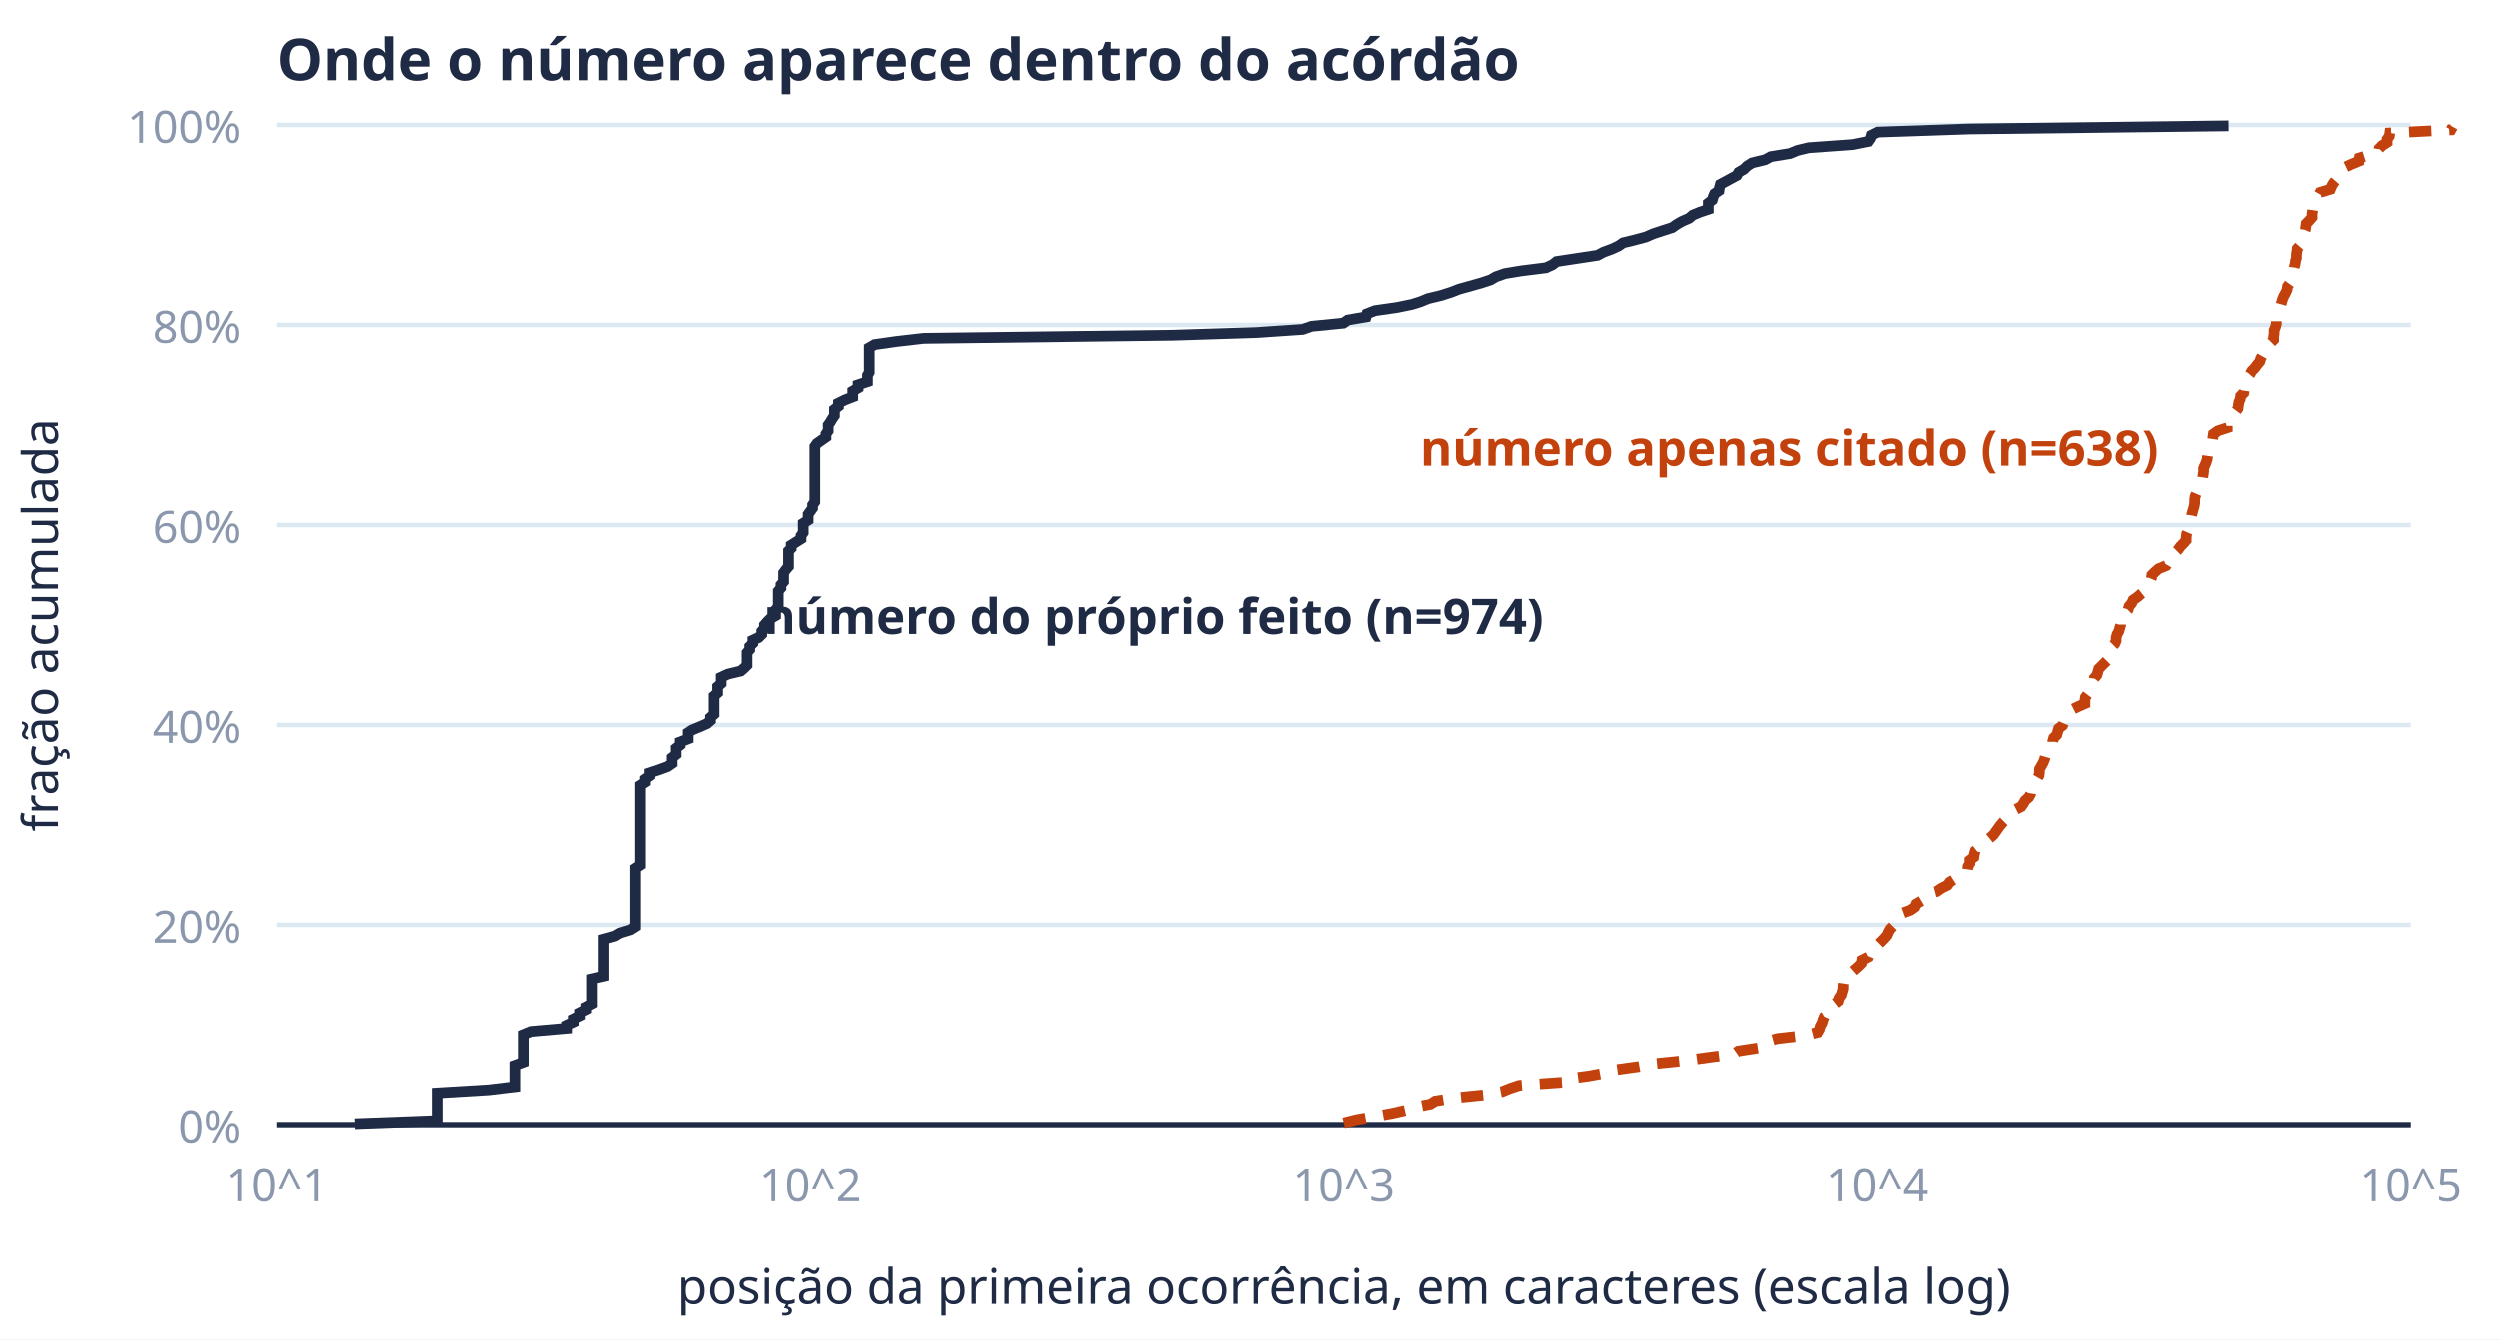
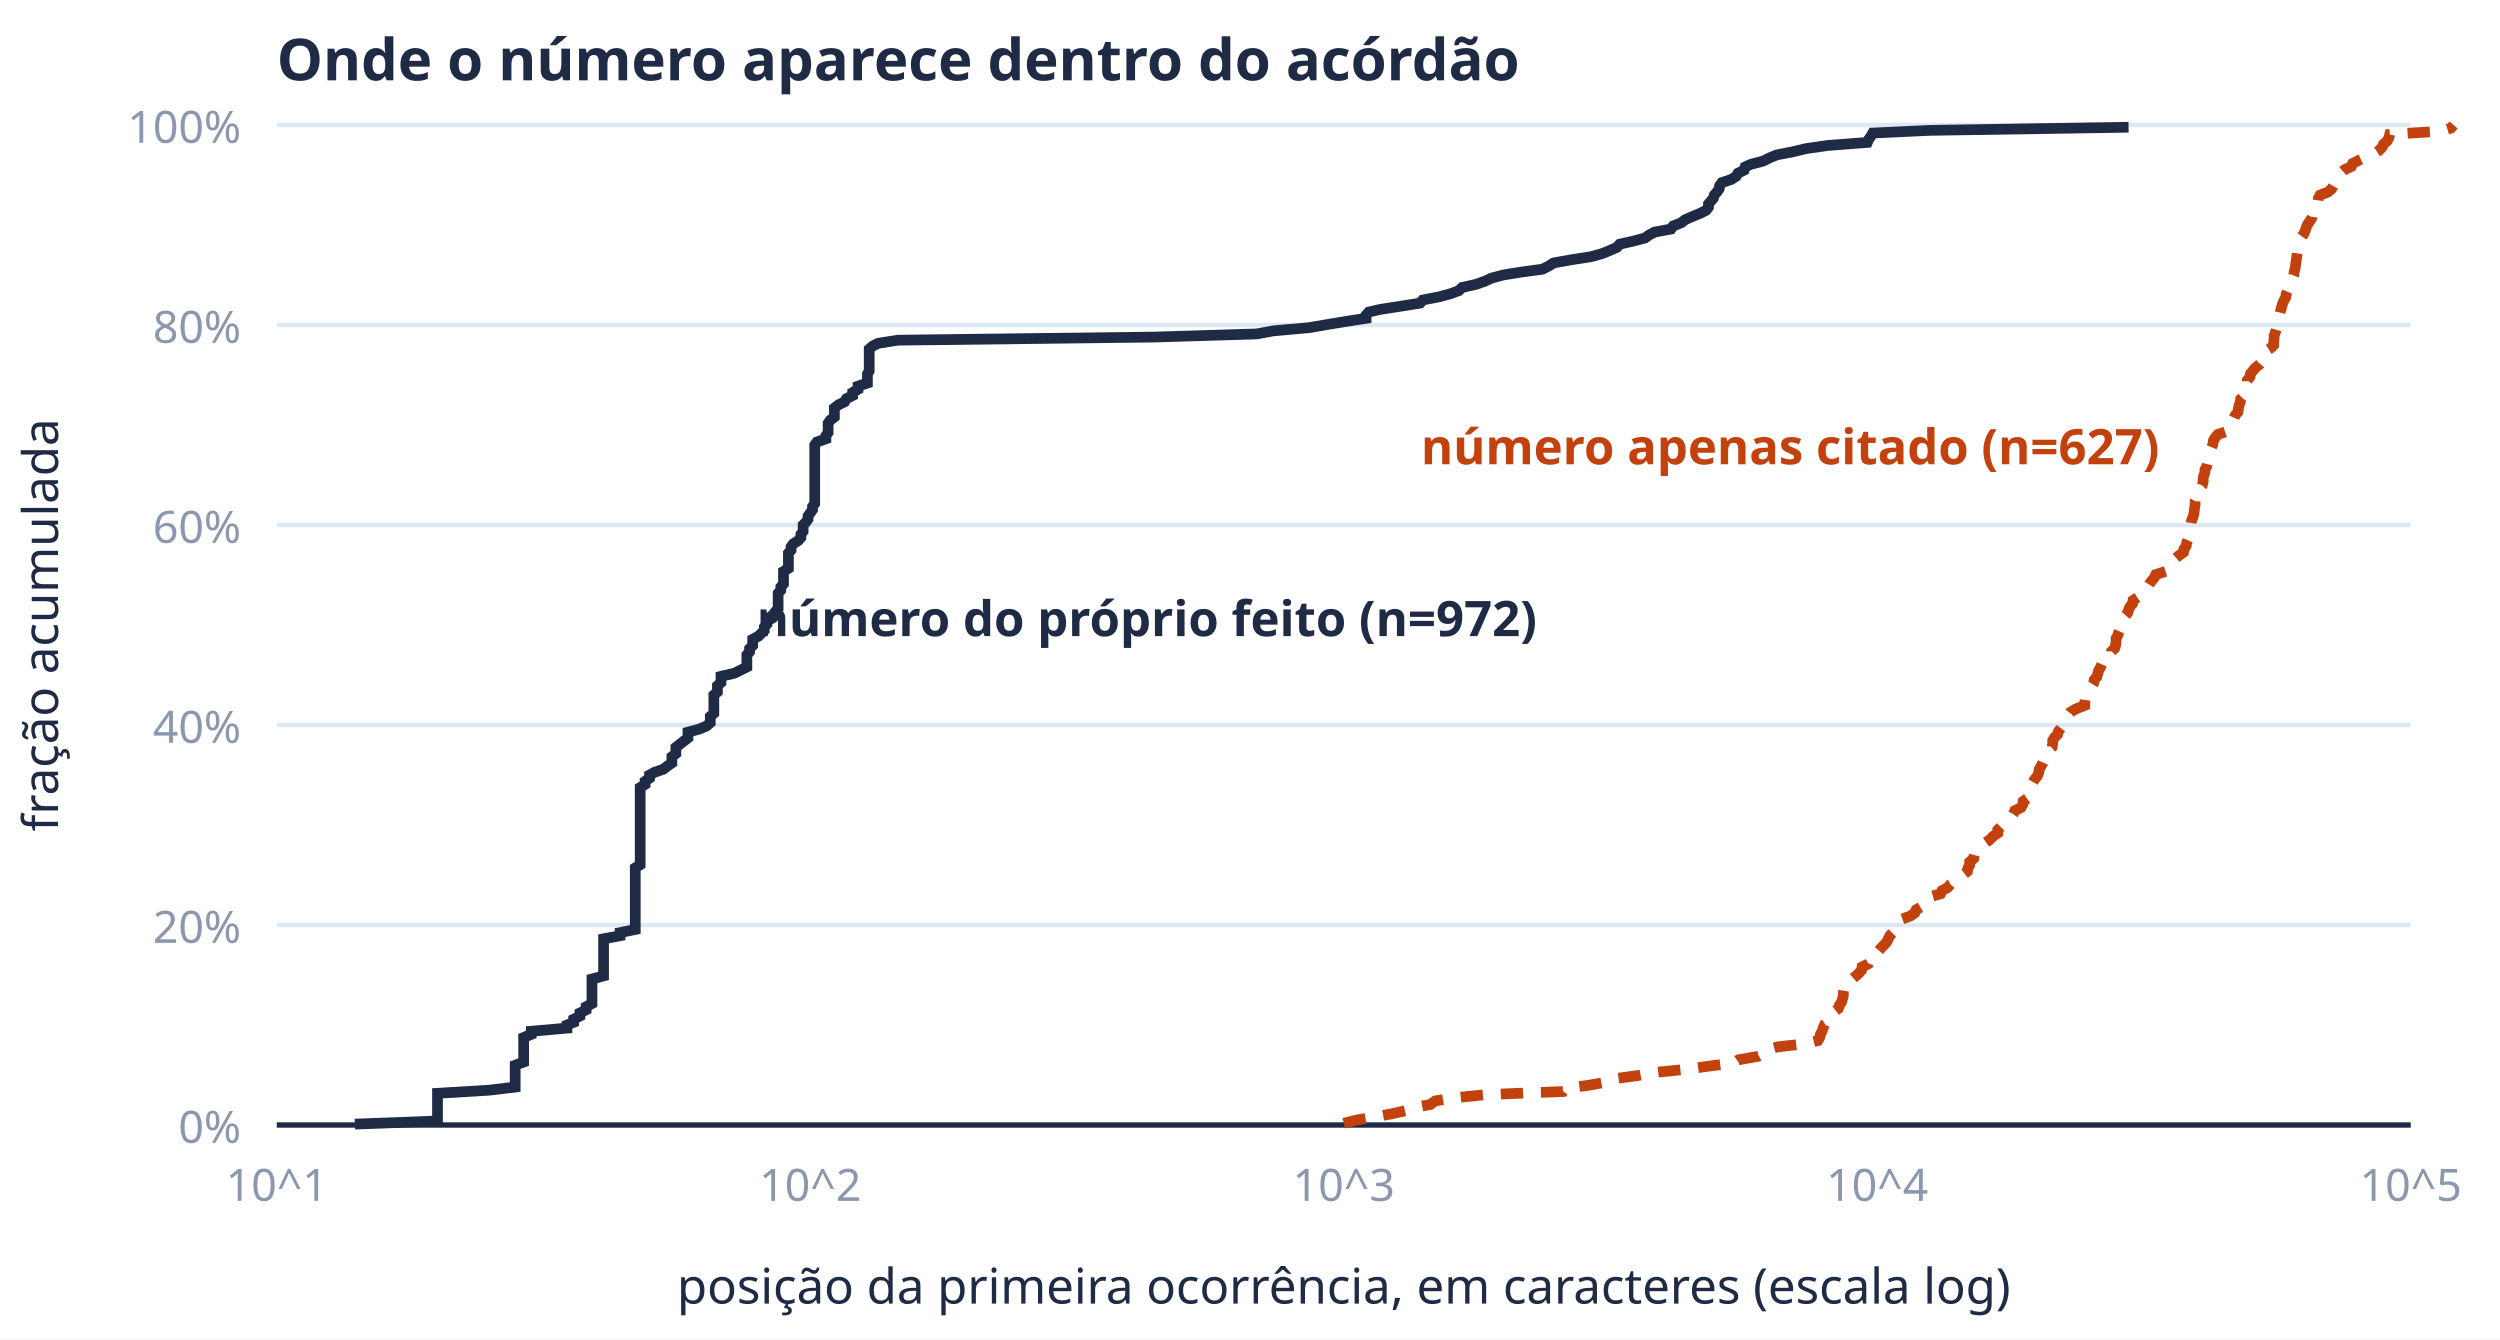
<svg xmlns="http://www.w3.org/2000/svg" width="560" height="300" viewBox="0 0 560 300">
  <rect width="560" height="300" fill="white" />
  <text x="62" y="18" font-size="13" font-weight="600" fill="#1F2A44" font-family="sans-serif">Onde o número aparece dentro do acórdão</text>
  <text x="301" y="292" font-size="11" fill="#1F2A44" text-anchor="middle" font-family="sans-serif">posição da primeira ocorrência, em caracteres (escala log)</text>
  <text x="13" y="140" font-size="11" fill="#1F2A44" text-anchor="middle" font-family="sans-serif" transform="rotate(-90 13 140)">fração acumulada</text>
  <line x1="62" y1="252.0" x2="540" y2="252.0" stroke="#DCE8F2" />
  <text x="54" y="256.0" font-size="10" fill="#8A97AD" text-anchor="end" font-family="sans-serif">0%</text>
  <line x1="62" y1="207.2" x2="540" y2="207.2" stroke="#DCE8F2" />
  <text x="54" y="211.2" font-size="10" fill="#8A97AD" text-anchor="end" font-family="sans-serif">20%</text>
  <line x1="62" y1="162.4" x2="540" y2="162.4" stroke="#DCE8F2" />
  <text x="54" y="166.4" font-size="10" fill="#8A97AD" text-anchor="end" font-family="sans-serif">40%</text>
  <line x1="62" y1="117.6" x2="540" y2="117.6" stroke="#DCE8F2" />
  <text x="54" y="121.6" font-size="10" fill="#8A97AD" text-anchor="end" font-family="sans-serif">60%</text>
  <line x1="62" y1="72.8" x2="540" y2="72.8" stroke="#DCE8F2" />
  <text x="54" y="76.8" font-size="10" fill="#8A97AD" text-anchor="end" font-family="sans-serif">80%</text>
  <line x1="62" y1="28.0" x2="540" y2="28.0" stroke="#DCE8F2" />
  <text x="54" y="32.0" font-size="10" fill="#8A97AD" text-anchor="end" font-family="sans-serif">100%</text>
  <text x="62.0" y="269" font-size="10" fill="#8A97AD" text-anchor="middle" font-family="sans-serif">10^1</text>
  <text x="181.5" y="269" font-size="10" fill="#8A97AD" text-anchor="middle" font-family="sans-serif">10^2</text>
  <text x="301.0" y="269" font-size="10" fill="#8A97AD" text-anchor="middle" font-family="sans-serif">10^3</text>
  <text x="420.5" y="269" font-size="10" fill="#8A97AD" text-anchor="middle" font-family="sans-serif">10^4</text>
  <text x="540.0" y="269" font-size="10" fill="#8A97AD" text-anchor="middle" font-family="sans-serif">10^5</text>
  <line x1="62" y1="252" x2="540" y2="252" stroke="#1F2A44" stroke-width="1.2" />
-   <path d="M 79.5 251.8 L 98.0 251.1 L 98.0 250.4 L 98.0 249.7 L 98.0 249.0 L 98.0 248.3 L 98.0 247.6 L 98.0 246.9 L 98.0 246.3 L 98.0 245.6 L 98.0 244.9 L 109.6 244.2 L 115.4 243.5 L 115.4 242.8 L 115.4 242.1 L 115.4 241.4 L 115.4 240.7 L 115.4 240.0 L 115.4 239.4 L 115.4 238.7 L 117.3 238.0 L 117.3 237.3 L 117.3 236.6 L 117.3 235.9 L 117.3 235.2 L 117.3 234.5 L 117.3 233.8 L 117.3 233.1 L 117.3 232.5 L 117.3 231.8 L 119.0 231.1 L 127.0 230.4 L 127.0 229.7 L 128.5 229.0 L 128.5 228.3 L 129.9 227.6 L 129.9 226.9 L 131.3 226.2 L 131.3 225.6 L 132.6 224.9 L 132.6 224.2 L 132.6 223.5 L 132.6 222.8 L 132.6 222.1 L 132.6 221.4 L 132.6 220.7 L 132.6 220.0 L 132.6 219.3 L 135.2 218.7 L 135.2 218.0 L 135.2 217.3 L 135.2 216.6 L 135.2 215.9 L 135.2 215.2 L 135.2 214.5 L 135.2 213.8 L 135.2 213.1 L 135.2 212.4 L 135.2 211.8 L 135.2 211.1 L 135.2 210.4 L 137.7 209.7 L 138.9 209.0 L 141.2 208.3 L 142.3 207.6 L 142.3 206.9 L 142.3 206.2 L 142.3 205.5 L 142.3 204.9 L 142.3 204.2 L 142.3 203.5 L 142.3 202.8 L 142.3 202.1 L 142.3 201.4 L 142.3 200.7 L 142.3 200.0 L 142.3 199.3 L 142.3 198.6 L 142.3 198.0 L 142.3 197.3 L 142.3 196.6 L 142.3 195.9 L 142.3 195.2 L 142.3 194.5 L 143.4 193.8 L 143.4 193.1 L 143.4 192.4 L 143.4 191.7 L 143.4 191.1 L 143.4 190.4 L 143.4 189.7 L 143.4 189.0 L 143.4 188.3 L 143.4 187.6 L 143.4 186.9 L 143.4 186.2 L 143.4 185.5 L 143.4 184.8 L 143.4 184.2 L 143.4 183.5 L 143.4 182.8 L 143.4 182.1 L 143.4 181.4 L 143.4 180.7 L 143.4 180.0 L 143.4 179.3 L 143.4 178.6 L 143.4 177.9 L 143.4 177.3 L 143.4 176.6 L 143.4 175.9 L 144.5 175.2 L 144.5 174.5 L 145.5 173.8 L 145.5 173.1 L 147.6 172.4 L 149.5 171.7 L 150.5 171.0 L 150.5 170.4 L 150.5 169.7 L 151.4 169.0 L 151.4 168.3 L 151.4 167.6 L 152.3 166.9 L 152.3 166.2 L 154.1 165.5 L 154.1 164.8 L 154.1 164.1 L 155.0 163.5 L 156.7 162.8 L 158.3 162.1 L 159.1 161.4 L 159.1 160.7 L 159.9 160.0 L 159.9 159.3 L 159.9 158.6 L 159.9 157.9 L 159.9 157.2 L 159.9 156.6 L 159.9 155.9 L 160.7 155.2 L 160.7 154.5 L 160.7 153.8 L 161.5 153.1 L 161.5 152.4 L 161.5 151.7 L 163.0 151.0 L 165.9 150.3 L 166.6 149.7 L 167.3 149.0 L 167.3 148.3 L 167.3 147.6 L 167.3 146.9 L 167.3 146.2 L 167.9 145.5 L 167.9 144.8 L 168.6 144.1 L 168.6 143.4 L 169.9 142.8 L 170.6 142.1 L 170.6 141.4 L 171.2 140.7 L 171.2 140.0 L 171.8 139.3 L 172.5 138.6 L 173.7 137.9 L 173.7 137.2 L 173.7 136.6 L 174.3 135.9 L 174.3 135.2 L 174.3 134.5 L 174.3 133.8 L 174.3 133.1 L 174.3 132.4 L 174.9 131.7 L 174.9 131.0 L 175.5 130.3 L 175.5 129.7 L 175.5 129.0 L 175.5 128.3 L 176.0 127.6 L 176.6 126.9 L 176.6 126.2 L 176.6 125.5 L 176.6 124.8 L 176.6 124.1 L 176.6 123.4 L 177.2 122.8 L 177.2 122.1 L 178.3 121.4 L 179.4 120.7 L 179.4 120.0 L 179.9 119.3 L 179.9 118.6 L 179.9 117.9 L 179.9 117.2 L 181.0 116.5 L 181.0 115.9 L 181.0 115.2 L 181.5 114.5 L 182.0 113.8 L 182.0 113.1 L 182.5 112.4 L 182.5 111.7 L 182.5 111.0 L 182.5 110.3 L 182.5 109.6 L 182.5 109.0 L 182.5 108.3 L 182.5 107.6 L 182.5 106.9 L 182.5 106.2 L 182.5 105.5 L 182.5 104.8 L 182.5 104.1 L 182.5 103.4 L 182.5 102.7 L 182.5 102.1 L 182.5 101.4 L 182.5 100.7 L 182.5 100.0 L 183.0 99.3 L 184.0 98.6 L 185.0 97.9 L 185.0 97.2 L 185.5 96.5 L 185.5 95.8 L 185.5 95.2 L 186.0 94.5 L 186.4 93.8 L 186.9 93.1 L 186.9 92.4 L 186.9 91.7 L 187.8 91.0 L 187.8 90.3 L 189.2 89.6 L 191.0 88.9 L 191.0 88.3 L 191.0 87.6 L 192.2 86.9 L 192.2 86.2 L 194.3 85.5 L 194.3 84.8 L 194.3 84.1 L 194.7 83.4 L 194.7 82.7 L 194.7 82.0 L 194.7 81.4 L 194.7 80.7 L 194.7 80.0 L 194.7 79.3 L 194.7 78.6 L 194.7 77.9 L 195.9 77.2 L 200.8 76.5 L 206.9 75.8 L 262.8 75.1 L 281.5 74.5 L 291.8 73.8 L 293.8 73.1 L 300.9 72.4 L 301.9 71.7 L 306.0 71.0 L 306.2 70.3 L 308.0 69.6 L 312.9 68.9 L 316.3 68.2 L 318.2 67.6 L 319.9 66.9 L 322.8 66.2 L 325.0 65.5 L 326.8 64.8 L 329.3 64.1 L 331.8 63.4 L 333.9 62.7 L 335.1 62.0 L 337.1 61.3 L 340.7 60.7 L 346.3 60.0 L 347.8 59.3 L 348.7 58.6 L 353.3 57.9 L 357.9 57.2 L 359.2 56.5 L 361.1 55.8 L 362.6 55.1 L 363.6 54.4 L 366.1 53.8 L 368.7 53.1 L 370.3 52.4 L 372.4 51.7 L 374.6 51.0 L 375.6 50.3 L 376.8 49.6 L 378.4 48.9 L 379.2 48.2 L 380.9 47.5 L 382.7 46.9 L 382.7 46.2 L 382.7 45.5 L 383.6 44.8 L 383.8 44.1 L 384.1 43.4 L 385.1 42.7 L 385.2 42.0 L 385.4 41.3 L 386.7 40.6 L 387.8 40.0 L 389.1 39.3 L 389.5 38.6 L 390.7 37.9 L 391.4 37.2 L 392.5 36.5 L 395.4 35.8 L 396.7 35.1 L 401.0 34.4 L 402.7 33.7 L 405.2 33.1 L 415.0 32.4 L 418.5 31.7 L 419.0 31.0 L 419.2 30.3 L 420.6 29.6 L 441.1 28.9 L 499.2 28.2" fill="none" stroke="#1F2A44" stroke-width="2.4" />
-   <text x="171.0" y="142.0" font-size="11" font-weight="600" fill="#1F2A44" text-anchor="start" font-family="sans-serif">número do próprio feito (n=974)</text>
-   <path d="M 301.0 251.6 L 303.8 250.9 L 307.8 250.2 L 311.7 249.5 L 314.8 248.8 L 316.8 248.1 L 320.4 247.4 L 321.5 246.7 L 325.9 246.0 L 332.8 245.3 L 336.5 244.6 L 338.2 243.9 L 340.3 243.2 L 350.1 242.5 L 350.6 241.8 L 355.9 241.1 L 359.7 240.4 L 361.9 239.7 L 367.0 239.0 L 371.0 238.3 L 377.9 237.6 L 382.9 236.9 L 388.4 236.2 L 389.4 235.5 L 393.9 234.8 L 395.2 234.1 L 395.7 233.4 L 398.2 232.7 L 404.4 232.0 L 407.2 231.3 L 407.6 230.6 L 407.8 229.9 L 408.2 229.2 L 408.4 228.5 L 408.7 227.8 L 409.8 227.1 L 410.2 226.4 L 410.5 225.7 L 410.9 225.0 L 411.8 224.3 L 412.0 223.6 L 412.5 222.9 L 412.7 222.2 L 412.9 221.5 L 412.9 220.8 L 413.0 220.1 L 413.0 219.3 L 414.5 218.6 L 414.7 217.9 L 415.5 217.2 L 416.3 216.5 L 417.0 215.8 L 417.1 215.1 L 418.5 214.4 L 418.8 213.7 L 418.9 213.0 L 420.4 212.3 L 420.7 211.6 L 421.4 210.9 L 422.1 210.2 L 422.7 209.5 L 423.0 208.8 L 423.4 208.1 L 424.1 207.4 L 424.5 206.7 L 424.9 206.0 L 425.8 205.3 L 426.0 204.6 L 427.9 203.9 L 428.9 203.2 L 429.2 202.5 L 430.4 201.8 L 430.7 201.1 L 431.1 200.4 L 433.8 199.7 L 434.8 199.0 L 436.2 198.3 L 436.7 197.6 L 437.8 196.9 L 438.8 196.2 L 439.8 195.5 L 440.7 194.8 L 440.8 194.1 L 441.2 193.4 L 441.2 192.7 L 442.1 192.0 L 442.2 191.3 L 442.4 190.6 L 443.3 189.9 L 444.1 189.2 L 444.7 188.5 L 445.7 187.7 L 446.5 187.0 L 447.0 186.3 L 447.5 185.6 L 448.0 184.9 L 448.6 184.2 L 449.3 183.5 L 450.5 182.8 L 451.0 182.1 L 451.3 181.4 L 452.7 180.7 L 453.2 180.0 L 453.6 179.3 L 454.4 178.6 L 454.8 177.9 L 454.9 177.2 L 455.0 176.5 L 455.3 175.8 L 455.7 175.1 L 456.3 174.4 L 456.7 173.7 L 456.8 173.0 L 456.8 172.3 L 457.2 171.6 L 457.6 170.9 L 457.9 170.2 L 458.1 169.5 L 458.3 168.8 L 458.8 168.1 L 459.7 167.4 L 459.8 166.7 L 459.8 166.0 L 460.0 165.3 L 460.7 164.6 L 460.9 163.9 L 461.1 163.2 L 462.0 162.5 L 462.3 161.8 L 462.8 161.1 L 463.1 160.4 L 463.5 159.7 L 464.0 159.0 L 465.4 158.3 L 467.0 157.6 L 467.0 156.9 L 467.1 156.2 L 467.7 155.4 L 467.9 154.7 L 468.4 154.0 L 468.5 153.3 L 469.0 152.6 L 469.1 151.9 L 469.7 151.2 L 469.9 150.5 L 470.1 149.8 L 470.8 149.1 L 471.5 148.4 L 472.2 147.7 L 472.3 147.0 L 472.8 146.3 L 473.0 145.6 L 473.0 144.9 L 473.7 144.2 L 474.0 143.5 L 474.0 142.8 L 474.2 142.1 L 474.6 141.4 L 474.8 140.7 L 475.0 140.0 L 475.0 139.3 L 475.9 138.6 L 475.9 137.9 L 476.0 137.2 L 476.7 136.5 L 476.9 135.8 L 477.5 135.1 L 477.8 134.4 L 478.8 133.7 L 479.6 133.0 L 480.5 132.3 L 480.7 131.6 L 481.0 130.9 L 481.6 130.2 L 481.9 129.5 L 482.0 128.8 L 482.7 128.1 L 483.5 127.4 L 485.2 126.7 L 485.6 126.0 L 486.1 125.3 L 487.1 124.6 L 487.2 123.8 L 487.9 123.1 L 488.4 122.4 L 489.1 121.7 L 489.7 121.0 L 489.7 120.3 L 489.8 119.6 L 490.1 118.9 L 490.6 118.2 L 490.7 117.5 L 490.7 116.8 L 490.8 116.1 L 490.9 115.4 L 491.1 114.7 L 491.3 114.0 L 491.5 113.3 L 491.6 112.6 L 491.6 111.9 L 491.7 111.2 L 492.0 110.5 L 492.1 109.8 L 492.3 109.1 L 492.5 108.4 L 493.0 107.7 L 493.4 107.0 L 493.5 106.3 L 493.6 105.6 L 493.6 104.9 L 493.9 104.2 L 494.2 103.5 L 494.4 102.8 L 494.5 102.1 L 494.9 101.4 L 495.2 100.7 L 495.2 100.0 L 495.4 99.3 L 495.6 98.6 L 495.7 97.9 L 495.8 97.2 L 496.8 96.5 L 498.9 95.8 L 498.9 95.1 L 499.5 94.4 L 500.0 93.7 L 500.4 93.0 L 500.7 92.3 L 501.3 91.5 L 501.4 90.8 L 501.5 90.1 L 501.8 89.4 L 501.9 88.7 L 502.6 88.0 L 502.7 87.3 L 502.7 86.6 L 503.0 85.9 L 503.4 85.2 L 503.4 84.5 L 504.0 83.8 L 504.4 83.1 L 505.1 82.4 L 505.6 81.7 L 506.2 81.0 L 506.4 80.3 L 506.8 79.6 L 507.0 78.9 L 507.5 78.2 L 507.5 77.5 L 508.6 76.8 L 509.3 76.1 L 509.3 75.4 L 509.4 74.7 L 509.4 74.0 L 509.7 73.3 L 509.9 72.6 L 509.9 71.9 L 510.1 71.2 L 510.1 70.5 L 510.3 69.8 L 510.7 69.1 L 510.9 68.4 L 511.1 67.7 L 511.3 67.0 L 511.6 66.3 L 512.0 65.6 L 512.3 64.9 L 512.4 64.2 L 512.9 63.5 L 513.0 62.8 L 513.0 62.1 L 513.7 61.4 L 513.8 60.7 L 513.9 59.9 L 514.1 59.2 L 514.2 58.5 L 514.4 57.8 L 514.4 57.1 L 514.5 56.4 L 514.6 55.7 L 515.2 55.0 L 515.4 54.3 L 515.5 53.6 L 515.5 52.9 L 516.1 52.2 L 516.4 51.5 L 516.5 50.8 L 516.6 50.1 L 517.3 49.4 L 517.9 48.7 L 517.9 48.0 L 518.0 47.3 L 518.1 46.6 L 518.5 45.9 L 519.0 45.2 L 519.2 44.5 L 519.3 43.8 L 519.7 43.1 L 522.0 42.4 L 522.3 41.7 L 522.7 41.0 L 523.3 40.3 L 523.7 39.6 L 524.1 38.9 L 524.6 38.2 L 525.2 37.5 L 526.7 36.8 L 528.4 36.1 L 528.5 35.4 L 530.7 34.7 L 532.8 34.0 L 532.9 33.3 L 533.6 32.6 L 534.7 31.9 L 534.7 31.2 L 535.2 30.5 L 535.3 29.8 L 549.0 29.1 L 549.4 28.4" fill="none" stroke="#C2410C" stroke-width="2.4" stroke-dasharray="5 4" />
-   <text x="483.5" y="104.3" font-size="11" font-weight="600" fill="#C2410C" text-anchor="end" font-family="sans-serif">número apenas citado (n=638)</text>
+   <path d="M 79.5 251.8 L 98.0 251.1 L 98.0 250.4 L 98.0 249.7 L 98.0 249.0 L 98.0 248.3 L 98.0 247.6 L 98.0 246.9 L 98.0 246.2 L 98.0 245.5 L 98.0 244.9 L 109.6 244.2 L 115.4 243.5 L 115.4 242.8 L 115.4 242.1 L 115.4 241.4 L 115.4 240.7 L 115.4 240.0 L 115.4 239.3 L 115.4 238.6 L 117.3 237.9 L 117.3 237.3 L 117.3 236.6 L 117.3 235.9 L 117.3 235.2 L 117.3 234.5 L 117.3 233.8 L 117.3 233.1 L 117.3 232.4 L 119.0 231.7 L 119.0 231.0 L 127.0 230.3 L 127.0 229.6 L 128.5 229.0 L 128.5 228.3 L 129.9 227.6 L 129.9 226.9 L 131.3 226.2 L 131.3 225.5 L 132.6 224.8 L 132.6 224.1 L 132.6 223.4 L 132.6 222.7 L 132.6 222.0 L 132.6 221.3 L 132.6 220.7 L 132.6 220.0 L 132.6 219.3 L 135.2 218.6 L 135.2 217.9 L 135.2 217.2 L 135.2 216.5 L 135.2 215.8 L 135.2 215.1 L 135.2 214.4 L 135.2 213.7 L 135.2 213.1 L 135.2 212.4 L 135.2 211.7 L 135.2 211.0 L 135.2 210.3 L 138.9 209.6 L 138.9 208.9 L 142.3 208.2 L 142.3 207.5 L 142.3 206.8 L 142.3 206.1 L 142.3 205.4 L 142.3 204.8 L 142.3 204.1 L 142.3 203.4 L 142.3 202.7 L 142.3 202.0 L 142.3 201.3 L 142.3 200.6 L 142.3 199.9 L 142.3 199.2 L 142.3 198.5 L 142.3 197.8 L 142.3 197.2 L 142.3 196.5 L 142.3 195.8 L 142.3 195.1 L 142.3 194.4 L 143.4 193.7 L 143.4 193.0 L 143.4 192.3 L 143.4 191.6 L 143.4 190.9 L 143.4 190.2 L 143.4 189.5 L 143.4 188.9 L 143.4 188.2 L 143.4 187.5 L 143.4 186.8 L 143.4 186.1 L 143.4 185.4 L 143.4 184.7 L 143.4 184.0 L 143.4 183.3 L 143.4 182.6 L 143.4 181.9 L 143.4 181.3 L 143.4 180.6 L 143.4 179.9 L 143.4 179.2 L 143.4 178.5 L 143.4 177.8 L 143.4 177.1 L 143.4 176.4 L 144.5 175.7 L 144.5 175.0 L 145.5 174.3 L 145.5 173.6 L 146.6 173.0 L 148.6 172.3 L 149.5 171.6 L 150.5 170.9 L 150.5 170.2 L 150.5 169.5 L 151.4 168.8 L 151.4 168.1 L 151.4 167.4 L 152.3 166.7 L 153.2 166.0 L 154.1 165.3 L 154.1 164.7 L 154.1 164.0 L 156.7 163.3 L 158.3 162.6 L 159.1 161.9 L 159.1 161.2 L 159.1 160.5 L 159.9 159.8 L 159.9 159.1 L 159.9 158.4 L 159.9 157.7 L 159.9 157.1 L 159.9 156.4 L 159.9 155.7 L 160.7 155.0 L 160.7 154.3 L 160.7 153.6 L 161.5 152.9 L 161.5 152.2 L 161.5 151.5 L 164.5 150.8 L 165.9 150.1 L 167.3 149.4 L 167.3 148.8 L 167.3 148.1 L 167.3 147.4 L 167.3 146.7 L 167.9 146.0 L 167.9 145.3 L 168.6 144.6 L 168.6 143.9 L 168.6 143.2 L 169.9 142.5 L 170.6 141.8 L 171.2 141.2 L 171.2 140.5 L 171.8 139.8 L 171.8 139.1 L 173.1 138.4 L 173.7 137.7 L 173.7 137.0 L 174.3 136.3 L 174.3 135.6 L 174.3 134.9 L 174.3 134.2 L 174.3 133.5 L 174.3 132.9 L 174.9 132.2 L 174.9 131.5 L 175.5 130.8 L 175.5 130.1 L 175.5 129.4 L 175.5 128.7 L 175.5 128.0 L 176.6 127.3 L 176.6 126.6 L 176.6 125.9 L 176.6 125.3 L 176.6 124.6 L 176.6 123.9 L 177.2 123.2 L 177.2 122.5 L 177.7 121.8 L 178.8 121.1 L 179.4 120.4 L 179.4 119.7 L 179.9 119.0 L 179.9 118.3 L 179.9 117.6 L 180.5 117.0 L 181.0 116.3 L 181.0 115.6 L 181.5 114.9 L 182.0 114.2 L 182.0 113.5 L 182.5 112.8 L 182.5 112.1 L 182.5 111.4 L 182.5 110.7 L 182.5 110.0 L 182.5 109.3 L 182.5 108.7 L 182.5 108.0 L 182.5 107.3 L 182.5 106.6 L 182.5 105.9 L 182.5 105.2 L 182.5 104.5 L 182.5 103.8 L 182.5 103.1 L 182.5 102.4 L 182.5 101.7 L 182.5 101.1 L 182.5 100.4 L 182.5 99.7 L 183.0 99.0 L 185.0 98.3 L 185.0 97.6 L 185.5 96.9 L 185.5 96.2 L 185.5 95.5 L 185.5 94.8 L 186.0 94.1 L 186.9 93.4 L 186.9 92.8 L 186.9 92.1 L 186.9 91.4 L 187.8 90.7 L 189.2 90.0 L 189.6 89.3 L 191.0 88.6 L 191.0 87.9 L 192.2 87.2 L 192.2 86.5 L 194.3 85.8 L 194.3 85.2 L 194.3 84.5 L 194.3 83.8 L 194.7 83.1 L 194.7 82.4 L 194.7 81.7 L 194.7 81.0 L 194.7 80.3 L 194.7 79.6 L 194.7 78.9 L 194.7 78.2 L 195.5 77.5 L 196.7 76.9 L 201.1 76.2 L 258.6 75.5 L 281.5 74.8 L 285.3 74.1 L 293.2 73.4 L 297.3 72.7 L 301.5 72.0 L 306.0 71.3 L 306.0 70.6 L 306.6 69.9 L 309.2 69.3 L 313.7 68.6 L 318.1 67.9 L 318.7 67.2 L 322.3 66.5 L 324.9 65.8 L 326.8 65.1 L 327.5 64.4 L 330.6 63.7 L 332.6 63.0 L 334.1 62.3 L 336.7 61.6 L 340.4 61.0 L 345.5 60.3 L 346.9 59.6 L 348.0 58.9 L 351.9 58.2 L 356.4 57.5 L 358.9 56.8 L 360.6 56.1 L 362.2 55.4 L 362.8 54.7 L 365.9 54.0 L 368.5 53.3 L 369.3 52.7 L 370.6 52.0 L 374.3 51.3 L 374.8 50.6 L 376.6 49.9 L 377.5 49.2 L 379.1 48.5 L 380.8 47.8 L 382.2 47.1 L 382.7 46.4 L 382.7 45.7 L 383.2 45.1 L 383.8 44.4 L 384.0 43.7 L 384.6 43.0 L 385.1 42.3 L 385.2 41.6 L 385.7 40.9 L 387.8 40.2 L 388.9 39.5 L 389.3 38.8 L 390.7 38.1 L 390.9 37.4 L 392.2 36.8 L 394.9 36.1 L 396.3 35.4 L 398.0 34.7 L 401.6 34.0 L 404.5 33.3 L 409.3 32.6 L 418.3 31.9 L 418.6 31.2 L 419.1 30.5 L 419.5 29.8 L 432.3 29.2 L 476.8 28.5" fill="none" stroke="#1F2A44" stroke-width="2.4" />
+   <text x="169.5" y="142.5" font-size="11" font-weight="600" fill="#1F2A44" text-anchor="start" font-family="sans-serif">número do próprio feito (n=972)</text>
+   <path d="M 301.0 251.6 L 303.8 250.9 L 307.8 250.2 L 311.7 249.5 L 314.8 248.8 L 316.8 248.1 L 320.4 247.4 L 321.5 246.6 L 325.9 245.9 L 332.8 245.2 L 350.1 244.5 L 350.6 243.8 L 355.9 243.1 L 359.7 242.4 L 361.9 241.6 L 367.0 240.9 L 371.0 240.2 L 377.9 239.5 L 382.9 238.8 L 388.4 238.1 L 389.4 237.4 L 393.9 236.6 L 395.2 235.9 L 395.7 235.2 L 398.2 234.5 L 404.4 233.8 L 407.2 233.1 L 407.6 232.4 L 407.8 231.6 L 408.2 230.9 L 408.4 230.2 L 408.7 229.5 L 409.8 228.8 L 410.2 228.1 L 410.5 227.3 L 410.9 226.6 L 411.8 225.9 L 412.0 225.2 L 412.5 224.5 L 412.7 223.8 L 412.9 223.1 L 412.9 222.3 L 413.0 221.6 L 413.0 220.9 L 414.5 220.2 L 414.7 219.5 L 415.5 218.8 L 416.3 218.1 L 417.0 217.3 L 417.1 216.6 L 418.5 215.9 L 418.8 215.2 L 418.9 214.5 L 420.4 213.8 L 420.7 213.1 L 421.4 212.3 L 422.1 211.6 L 422.7 210.9 L 423.0 210.2 L 423.4 209.5 L 424.1 208.8 L 424.5 208.1 L 424.9 207.3 L 425.8 206.6 L 426.0 205.9 L 427.9 205.2 L 428.9 204.5 L 429.2 203.8 L 430.4 203.1 L 430.7 202.3 L 431.1 201.6 L 432.2 200.9 L 434.7 200.2 L 435.0 199.5 L 436.3 198.8 L 436.9 198.1 L 438.3 197.3 L 438.8 196.6 L 439.8 195.9 L 440.7 195.2 L 440.8 194.5 L 441.2 193.8 L 441.2 193.1 L 442.1 192.3 L 442.2 191.6 L 442.4 190.9 L 443.3 190.2 L 444.1 189.5 L 444.7 188.8 L 445.7 188.1 L 446.5 187.3 L 447.5 186.6 L 447.5 185.9 L 448.2 185.2 L 448.9 184.5 L 449.7 183.8 L 450.5 183.0 L 451.0 182.3 L 451.3 181.6 L 452.7 180.9 L 453.1 180.2 L 453.2 179.5 L 454.2 178.8 L 454.5 178.0 L 454.8 177.3 L 454.9 176.6 L 455.3 175.9 L 455.4 175.2 L 455.8 174.5 L 456.4 173.8 L 456.7 173.0 L 456.8 172.3 L 457.2 171.6 L 457.6 170.9 L 457.9 170.2 L 458.1 169.5 L 458.3 168.8 L 458.8 168.0 L 459.7 167.3 L 459.8 166.6 L 459.8 165.9 L 460.2 165.2 L 460.9 164.5 L 461.1 163.8 L 461.7 163.0 L 462.1 162.3 L 462.7 161.6 L 462.9 160.9 L 463.3 160.2 L 463.8 159.5 L 465.0 158.8 L 467.0 158.0 L 467.0 157.3 L 467.1 156.6 L 467.7 155.9 L 467.9 155.2 L 468.4 154.5 L 468.5 153.8 L 469.0 153.0 L 469.1 152.3 L 469.7 151.6 L 469.9 150.9 L 470.1 150.2 L 470.5 149.5 L 470.8 148.8 L 472.2 148.0 L 472.3 147.3 L 473.0 146.6 L 473.0 145.9 L 473.7 145.2 L 473.9 144.5 L 474.0 143.8 L 474.0 143.0 L 474.4 142.3 L 474.6 141.6 L 474.9 140.9 L 475.0 140.2 L 475.1 139.5 L 475.9 138.7 L 476.0 138.0 L 476.6 137.3 L 476.8 136.6 L 477.1 135.9 L 477.7 135.2 L 477.8 134.5 L 479.0 133.7 L 480.0 133.0 L 480.5 132.3 L 481.0 131.6 L 481.4 130.9 L 481.9 130.2 L 482.5 129.5 L 482.9 128.7 L 485.1 128.0 L 485.6 127.3 L 486.1 126.6 L 487.1 125.9 L 487.2 125.2 L 488.0 124.5 L 489.1 123.7 L 489.2 123.0 L 489.7 122.3 L 489.8 121.6 L 490.1 120.9 L 490.4 120.2 L 490.7 119.5 L 490.7 118.7 L 490.7 118.0 L 490.8 117.3 L 490.9 116.6 L 491.2 115.9 L 491.4 115.2 L 491.5 114.5 L 491.6 113.7 L 491.7 113.0 L 491.7 112.3 L 492.1 111.6 L 492.2 110.9 L 492.4 110.2 L 492.5 109.5 L 493.3 108.7 L 493.5 108.0 L 493.5 107.3 L 493.6 106.6 L 493.9 105.9 L 493.9 105.2 L 494.3 104.5 L 494.5 103.7 L 494.5 103.0 L 495.0 102.3 L 495.2 101.6 L 495.4 100.9 L 495.4 100.2 L 495.7 99.5 L 495.8 98.7 L 496.2 98.0 L 496.8 97.3 L 498.9 96.6 L 498.9 95.9 L 499.5 95.2 L 500.0 94.4 L 500.4 93.7 L 500.7 93.0 L 501.3 92.3 L 501.4 91.6 L 501.5 90.9 L 501.8 90.2 L 501.9 89.4 L 502.6 88.7 L 502.7 88.0 L 502.7 87.3 L 503.0 86.6 L 503.4 85.9 L 503.4 85.2 L 504.0 84.4 L 504.1 83.7 L 504.7 83.0 L 505.3 82.3 L 506.2 81.6 L 506.8 80.9 L 507.0 80.2 L 507.5 79.4 L 507.5 78.7 L 508.6 78.0 L 509.3 77.3 L 509.3 76.6 L 509.4 75.9 L 509.4 75.2 L 509.7 74.4 L 509.9 73.7 L 509.9 73.0 L 510.1 72.3 L 510.1 71.6 L 510.3 70.9 L 510.7 70.2 L 510.9 69.4 L 511.1 68.7 L 511.3 68.0 L 511.6 67.3 L 512.0 66.6 L 512.1 65.9 L 512.4 65.2 L 512.6 64.4 L 513.0 63.7 L 513.0 63.0 L 513.5 62.3 L 513.8 61.6 L 513.9 60.9 L 514.1 60.2 L 514.2 59.4 L 514.3 58.7 L 514.4 58.0 L 514.5 57.3 L 514.6 56.6 L 515.0 55.9 L 515.3 55.2 L 515.4 54.4 L 515.5 53.7 L 515.6 53.0 L 516.1 52.3 L 516.4 51.6 L 516.6 50.9 L 517.0 50.1 L 517.5 49.4 L 517.9 48.7 L 518.0 48.0 L 518.1 47.3 L 518.5 46.6 L 519.0 45.9 L 519.2 45.1 L 519.3 44.4 L 519.7 43.7 L 521.5 43.0 L 522.3 42.3 L 522.7 41.6 L 523.1 40.9 L 523.7 40.1 L 523.9 39.4 L 524.4 38.7 L 525.2 38.0 L 526.7 37.3 L 527.0 36.6 L 528.4 35.9 L 530.1 35.1 L 531.8 34.4 L 532.9 33.7 L 533.6 33.0 L 533.9 32.3 L 534.7 31.6 L 535.1 30.9 L 535.3 30.1 L 546.7 29.4 L 549.0 28.7 L 549.6 28.0" fill="none" stroke="#C2410C" stroke-width="2.4" stroke-dasharray="5 4" />
+   <text x="483.7" y="104.0" font-size="11" font-weight="600" fill="#C2410C" text-anchor="end" font-family="sans-serif">número apenas citado (n=627)</text>
</svg>
